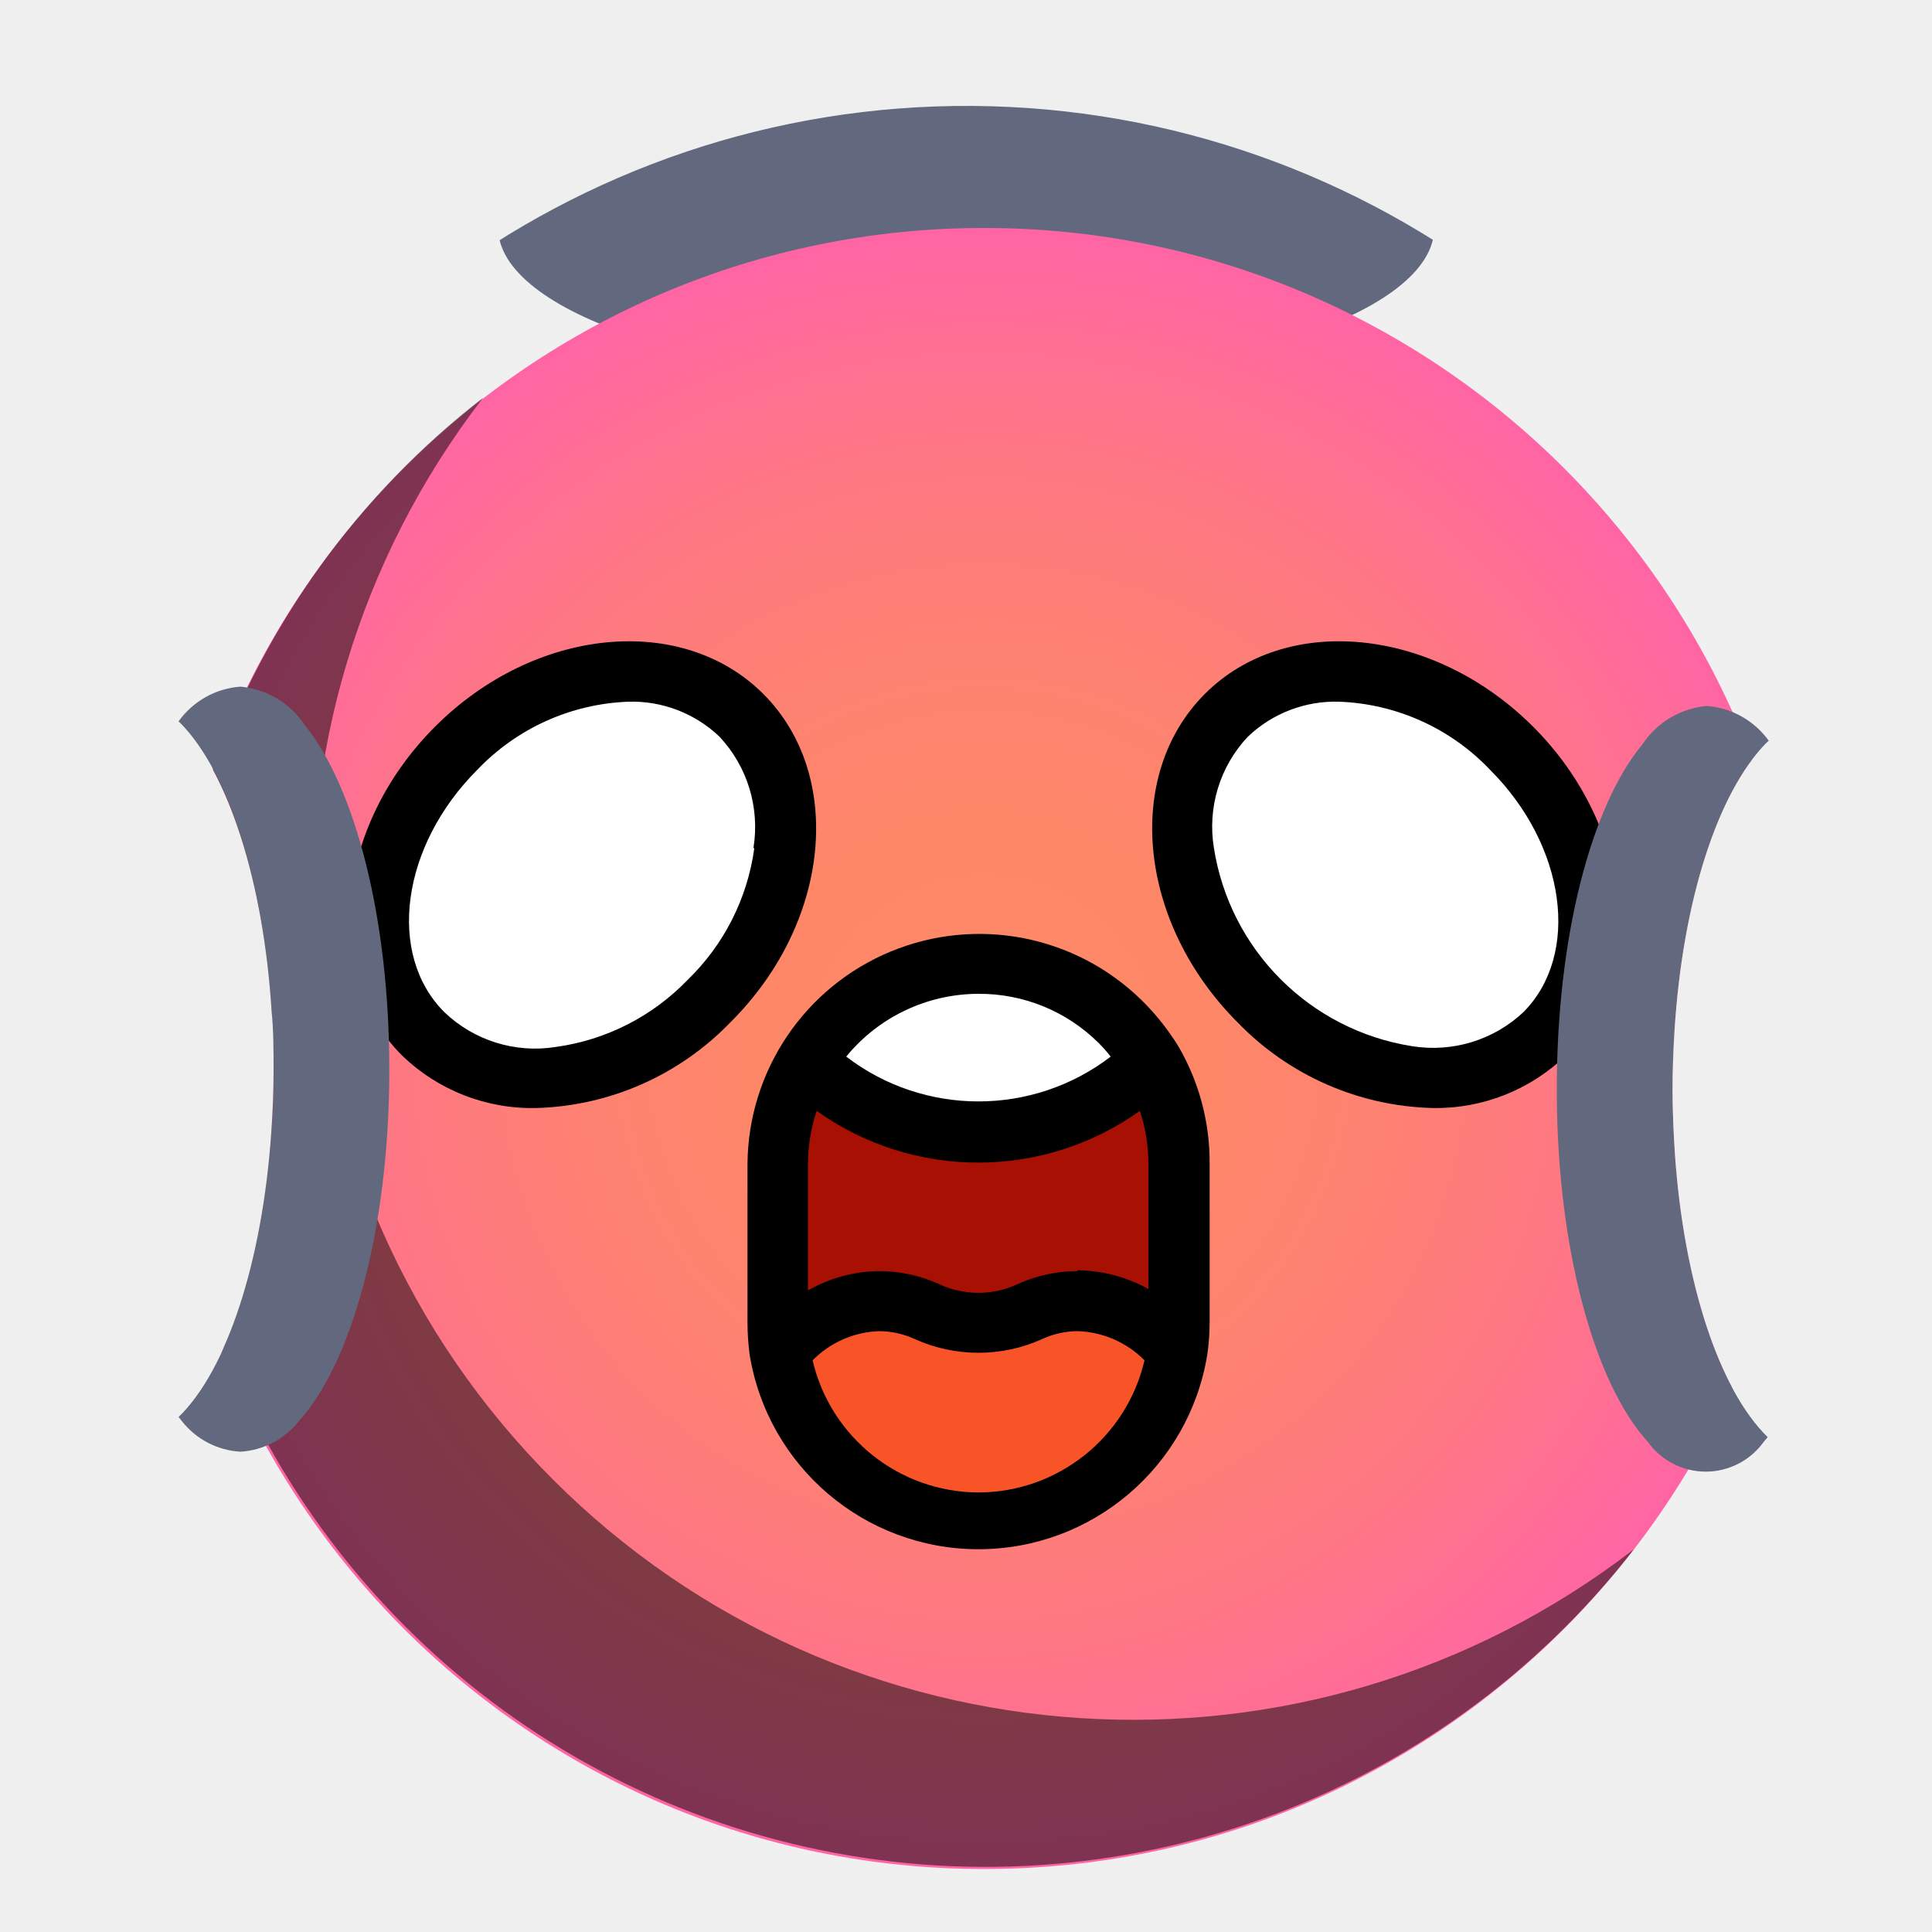
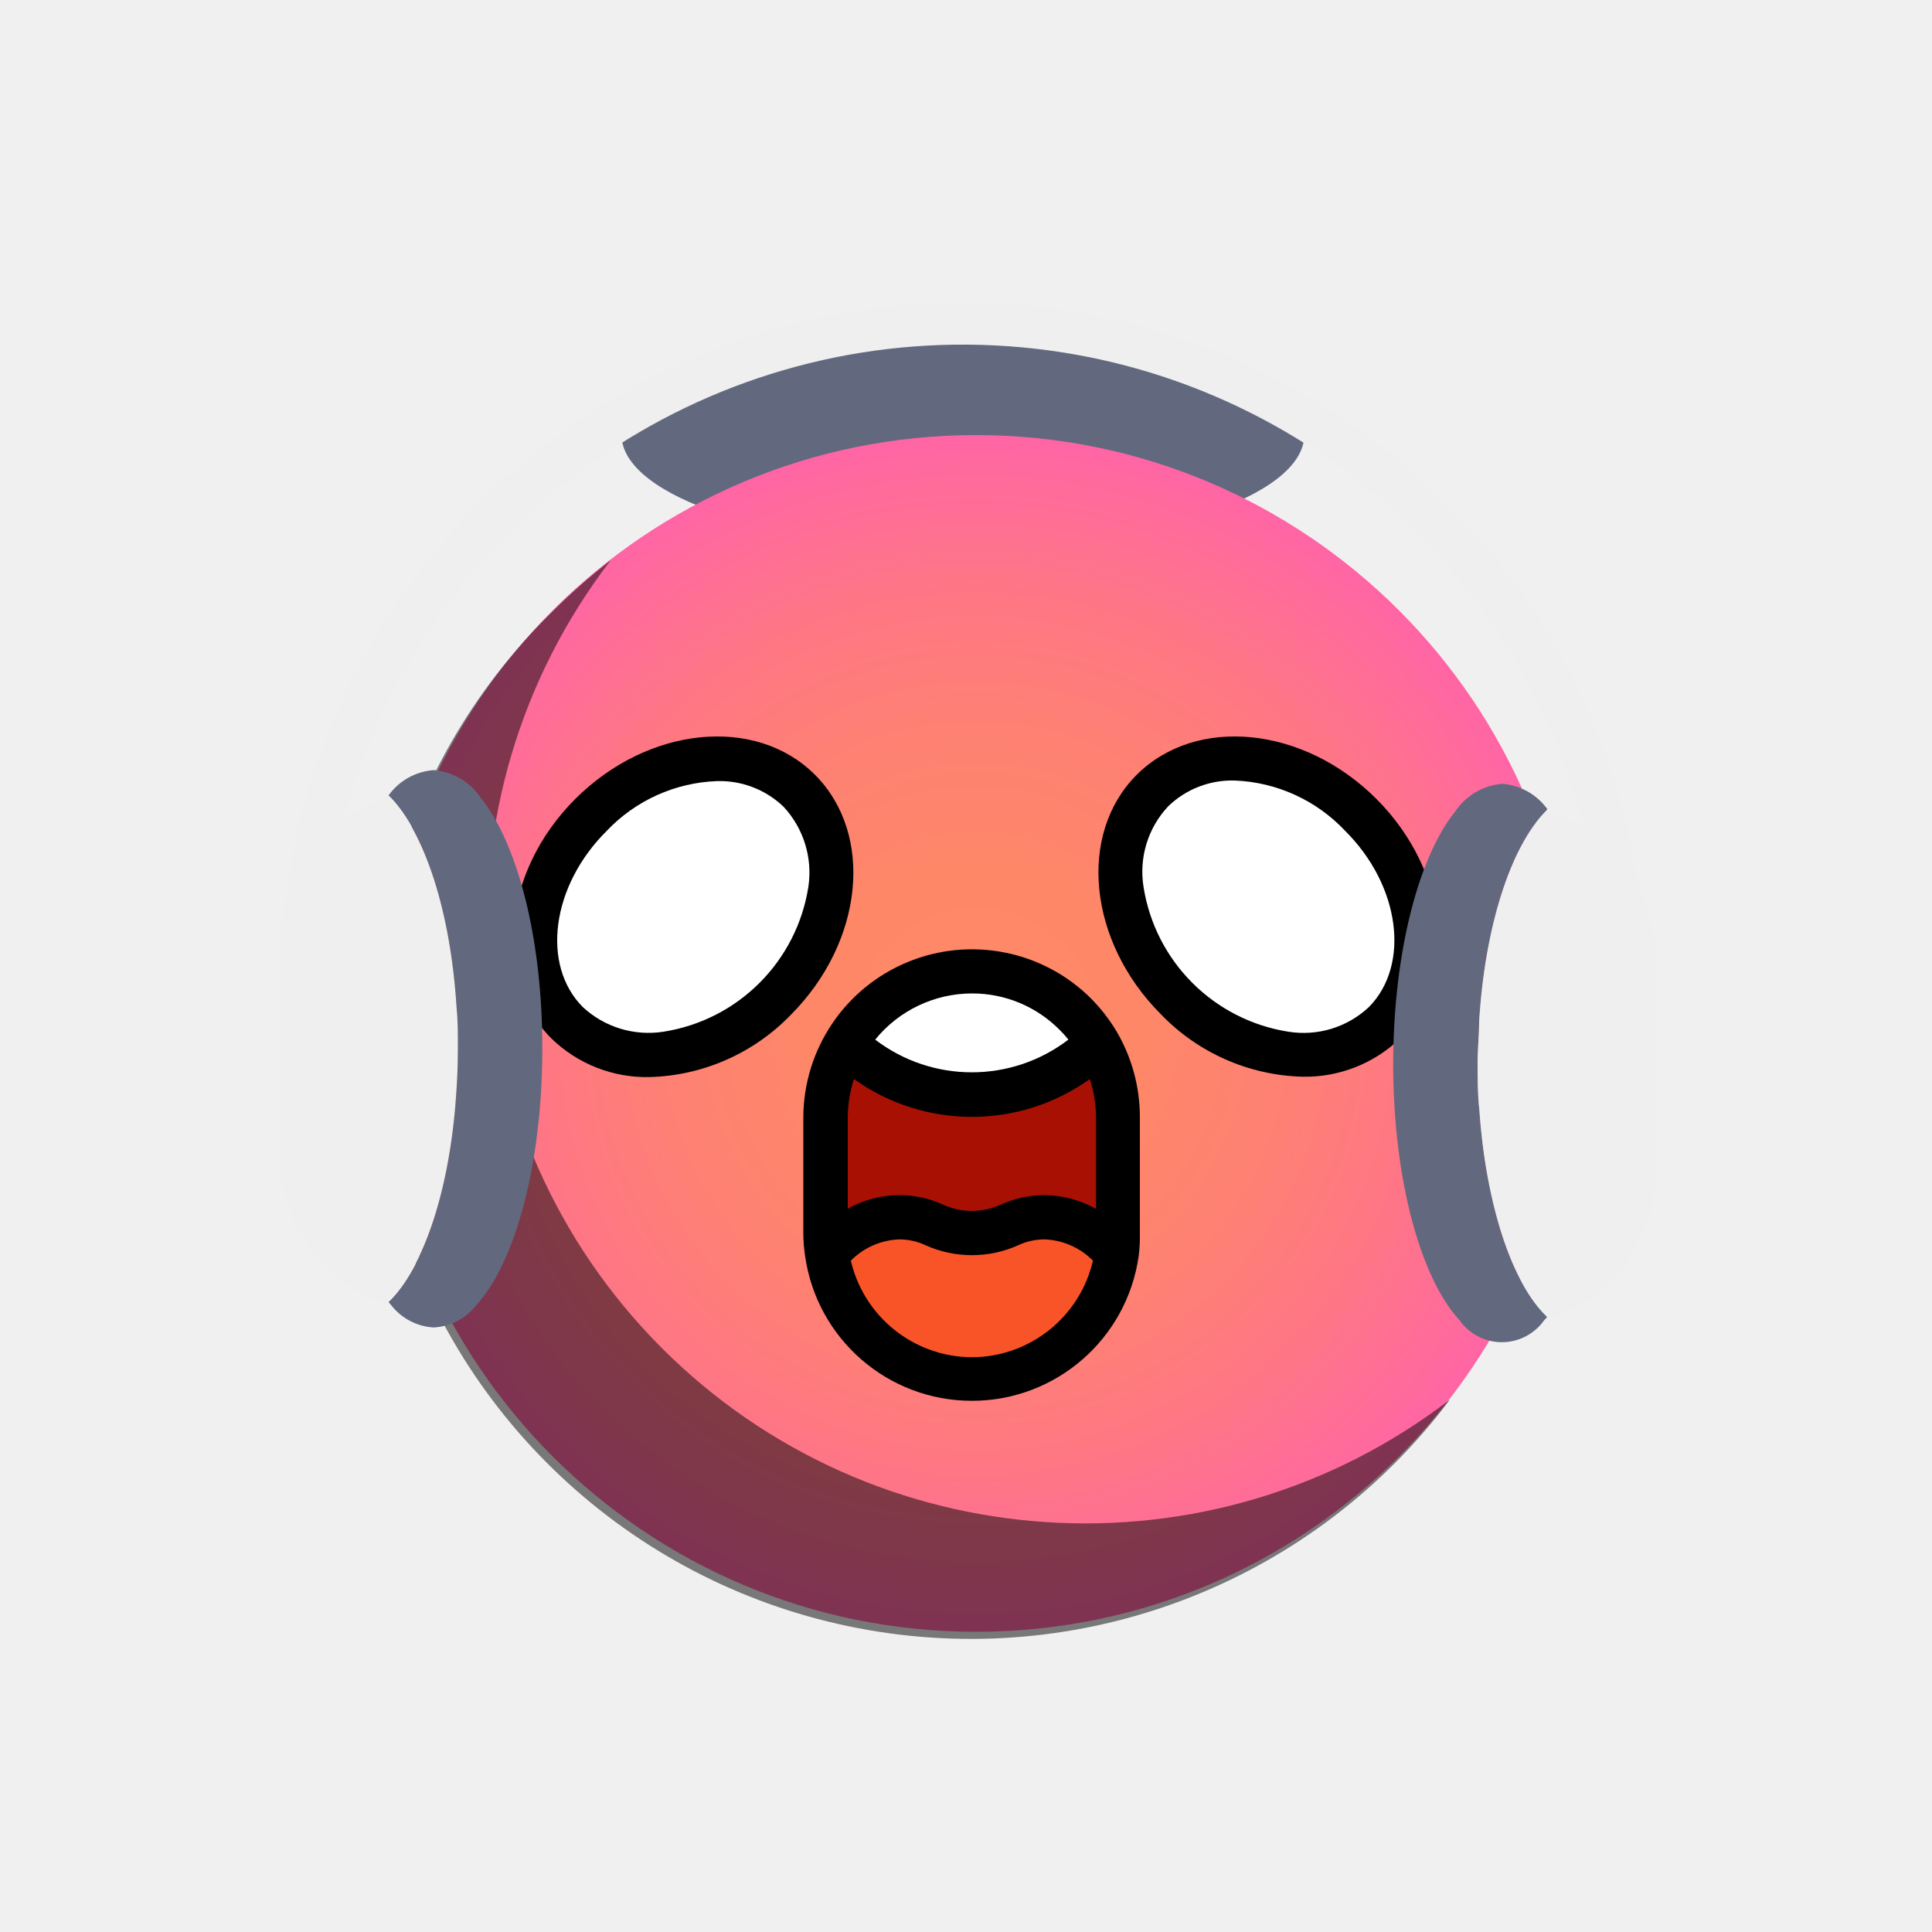
<svg xmlns="http://www.w3.org/2000/svg" id="Ebene_1" data-name="Ebene 1" viewBox="0 0 100 100">
  <defs>
    <style>.cls-1{fill:#62697f;}.cls-2{fill:url(#Unbenannter_Verlauf_20);}.cls-3{opacity:0.5;}.cls-4{fill:#a81004;}.cls-5{fill:#fff;}.cls-6{fill:#f95428;}.cls-7{fill:#efefef;}</style>
-     <radialGradient id="Unbenannter_Verlauf_20" cx="50.93" cy="54.27" r="42.47" gradientUnits="userSpaceOnUse">
+     <radialGradient id="Unbenannter_Verlauf_20" cx="50.51" cy="53.49" r="30.97" gradientUnits="userSpaceOnUse">
      <stop offset="0" stop-color="#fe8965" />
      <stop offset="0.28" stop-color="#fe8768" />
      <stop offset="0.51" stop-color="#fe8173" />
      <stop offset="0.73" stop-color="#fe7784" />
      <stop offset="0.94" stop-color="#ff6a9d" />
      <stop offset="1" stop-color="#ff65a5" />
    </radialGradient>
  </defs>
  <g id="Surrprise">
-     <ellipse class="cls-1" cx="50.01" cy="11.78" rx="24.23" ry="8" />
-     <circle class="cls-2" cx="50.93" cy="54.27" r="42.47" />
-     <path class="cls-3" d="M28.62,76.58a42.48,42.48,0,0,1-3.61-56A42.47,42.47,0,1,0,84.57,80.19,42.47,42.47,0,0,1,28.62,76.58Z" />
-     <path class="cls-4" d="M50.65,78.83h0A10.39,10.39,0,0,1,40.26,68.44V60.25A10.39,10.39,0,0,1,50.65,49.86h0A10.39,10.39,0,0,1,61,60.25v8.19A10.4,10.4,0,0,1,50.65,78.83Z" />
-     <ellipse class="cls-5" cx="30.15" cy="45.27" rx="11.65" ry="9.24" transform="translate(-23.18 34.58) rotate(-45)" />
-     <ellipse class="cls-5" cx="71.71" cy="45.27" rx="9.24" ry="11.65" transform="translate(-11.01 63.96) rotate(-45)" />
-     <path class="cls-6" d="M53.29,67.88a6,6,0,0,1,2.49-.55,6.93,6.93,0,0,1,5.15,2.56,10.39,10.39,0,0,1-20.57,0,7,7,0,0,1,5.15-2.56,5.91,5.91,0,0,1,2.49.55A6.42,6.42,0,0,0,53.29,67.88Z" />
-     <path class="cls-5" d="M59.59,55A12.81,12.81,0,0,1,41.7,55,10.38,10.38,0,0,1,58,52.91,10,10,0,0,1,59.59,55Z" />
-     <path d="M39.51,35.92c-4.22-4.22-11.85-3.46-17,1.7s-5.93,12.78-1.71,17a9.67,9.67,0,0,0,7,2.73,14.51,14.51,0,0,0,10-4.43C43,47.76,43.72,40.13,39.51,35.92Zm-.47,8a11.68,11.68,0,0,1-3.46,6.81,11.68,11.68,0,0,1-6.81,3.46A6.79,6.79,0,0,1,23,52.39c-3-3-2.23-8.61,1.7-12.54a11.38,11.38,0,0,1,7.82-3.53,6.55,6.55,0,0,1,4.73,1.82A6.83,6.83,0,0,1,39,43.88Z" />
-     <path d="M79.36,37.62c-5.16-5.16-12.79-5.92-17-1.7s-3.46,11.84,1.7,17a14.53,14.53,0,0,0,10.06,4.43,9.66,9.66,0,0,0,6.94-2.73C85.28,50.4,84.51,42.78,79.36,37.62ZM78.84,52.4a6.83,6.83,0,0,1-5.75,1.75A12.32,12.32,0,0,1,62.83,43.88a6.79,6.79,0,0,1,1.75-5.74,6.55,6.55,0,0,1,4.73-1.82,11.35,11.35,0,0,1,7.82,3.53C81.06,43.78,81.82,49.41,78.84,52.4Z" />
-     <path d="M59.11,51.79a12,12,0,0,0-20.42,8.46v8.19a12.89,12.89,0,0,0,.11,1.67,12,12,0,0,0,23.69,0,11.56,11.56,0,0,0,.12-1.68V60.25A11.9,11.9,0,0,0,61,54.17,12.6,12.6,0,0,0,59.11,51.79Zm-3.33,14a7.54,7.54,0,0,0-3.14.69,4.79,4.79,0,0,1-4,0,7.54,7.54,0,0,0-3.14-.69,7.65,7.65,0,0,0-3.68,1V60.25a8.8,8.8,0,0,1,.45-2.75A14.41,14.41,0,0,0,59,57.5a8.79,8.79,0,0,1,.44,2.75v6.47A7.69,7.69,0,0,0,55.78,65.75ZM50.65,51.44A8.74,8.74,0,0,1,56.88,54a7.92,7.92,0,0,1,.61.69,11.26,11.26,0,0,1-13.69,0A8.86,8.86,0,0,1,50.65,51.44Zm0,25.81a8.85,8.85,0,0,1-8.59-6.84,5.08,5.08,0,0,1,3.45-1.51,4.47,4.47,0,0,1,1.84.41,8,8,0,0,0,6.59,0,4.47,4.47,0,0,1,1.84-.41,5.1,5.1,0,0,1,3.46,1.51A8.85,8.85,0,0,1,50.65,77.25Z" />
-     <path class="cls-1" d="M85,38.54a4.48,4.48,0,0,1,3.34-2,4.35,4.35,0,0,1,3.21,1.8l-.1.09C88.92,41,87.09,46.6,86.67,53.4c-.06,1-.1,2-.1,3s.05,2.21.12,3.27c.46,6.75,2.32,12.29,4.81,14.71l-.21.25a3.69,3.69,0,0,1-6,0c-2.74-3-4.68-9.93-4.71-18v-.19C80.57,48.5,82.36,41.73,85,38.54Z" />
-     <path class="cls-1" d="M15.78,37.54a4.48,4.48,0,0,0-3.33-2,4.33,4.33,0,0,0-3.21,1.8l.1.09c2.47,2.51,4.3,8.13,4.72,14.93.06,1,.1,2,.1,3s0,2.21-.12,3.27c-.46,6.75-2.31,12.29-4.8,14.71l.2.25a4.15,4.15,0,0,0,3,1.55,4.15,4.15,0,0,0,3-1.55c2.75-3,4.68-9.93,4.71-18v-.19C20.16,47.5,18.37,40.73,15.78,37.54Z" />
-     <path class="cls-7" d="M98.09,44.2,98,44a48.49,48.49,0,0,0-96.25,2,10.78,10.78,0,0,0-.17,1.81v.43c-.05.87-.07,1.74-.07,2.62h.07v12.2A10.88,10.88,0,0,0,9.08,73.48l.16-.14c2.49-2.42,4.34-8,4.8-14.71q.12-1.59.12-3.27c0-1,0-2-.1-3C13.64,45.6,11.81,40,9.34,37.47l-.23.07a11.19,11.19,0,0,0-3,1.55,45.5,45.5,0,0,1,88,.62,10.9,10.9,0,0,0-2.46-1.17l-.23-.07C88.92,41,87.09,46.6,86.67,53.4c-.06,1-.1,2-.1,3s.05,2.21.12,3.27c.46,6.75,2.32,12.29,4.81,14.71l.15.14a10.88,10.88,0,0,0,7.51-10.34V48.89A10.83,10.83,0,0,0,98.09,44.2Z" />
+     <ellipse class="cls-1" cx="49.84" cy="22.5" rx="17.67" ry="5.83" />
+     <circle class="cls-2" cx="50.51" cy="53.49" r="30.97" />
+     <path class="cls-3" d="M34.24,69.76A31,31,0,0,1,31.61,29a32.2,32.2,0,0,0-3,2.64,31,31,0,1,0,46.44,40.8A31,31,0,0,1,34.24,69.76Z" />
+     <path class="cls-4" d="M50.31,71.4h0a7.58,7.58,0,0,1-7.58-7.58v-6a7.57,7.57,0,0,1,7.58-7.57h0a7.57,7.57,0,0,1,7.57,7.57v6A7.58,7.58,0,0,1,50.31,71.4Z" />
+     <ellipse class="cls-5" cx="35.36" cy="46.92" rx="8.5" ry="6.74" transform="translate(-22.82 38.75) rotate(-45)" />
+     <ellipse class="cls-5" cx="65.67" cy="46.92" rx="6.74" ry="8.5" transform="translate(-13.95 60.18) rotate(-45)" />
+     <path class="cls-6" d="M52.23,63.41a4.42,4.42,0,0,1,1.82-.4,5.09,5.09,0,0,1,3.76,1.87,7.57,7.57,0,0,1-15,0A5.05,5.05,0,0,1,46.56,63a4.42,4.42,0,0,1,1.82.4A4.62,4.62,0,0,0,52.23,63.41Z" />
+     <path class="cls-5" d="M56.83,54a9.36,9.36,0,0,1-13,0,7.58,7.58,0,0,1,11.88-1.5A7.76,7.76,0,0,1,56.83,54Z" />
+     <path d="M42.18,40.1c-3.07-3.07-8.63-2.51-12.4,1.25s-4.31,9.32-1.24,12.4a7.07,7.07,0,0,0,5.07,2,10.56,10.56,0,0,0,7.33-3.23C44.7,48.74,45.26,43.18,42.18,40.1Zm-.34,5.81a9,9,0,0,1-7.49,7.49,5,5,0,0,1-4.19-1.28C28,49.94,28.54,45.84,31.41,43a8.27,8.27,0,0,1,5.7-2.57,4.77,4.77,0,0,1,3.45,1.33A5,5,0,0,1,41.84,45.91Z" />
+     <path d="M71.24,41.35c-3.76-3.76-9.32-4.32-12.4-1.25s-2.51,8.64,1.25,12.4a10.55,10.55,0,0,0,7.33,3.23,7.08,7.08,0,0,0,5.07-2C75.56,50.67,75,45.11,71.24,41.35Zm-.38,10.77a4.94,4.94,0,0,1-4.18,1.28,9,9,0,0,1-7.49-7.49,4.94,4.94,0,0,1,1.28-4.18,4.75,4.75,0,0,1,3.45-1.33A8.29,8.29,0,0,1,69.62,43C72.48,45.84,73,49.94,70.86,52.12Z" />
+     <path d="M56.47,51.68a8.73,8.73,0,0,0-14.89,6.17v6A8,8,0,0,0,41.67,65a8.72,8.72,0,0,0,17.27,0A8.28,8.28,0,0,0,59,63.82v-6a8.76,8.76,0,0,0-1.21-4.44A9,9,0,0,0,56.47,51.68ZM54.05,61.86a5.45,5.45,0,0,0-2.29.51,3.6,3.6,0,0,1-2.91,0,5.45,5.45,0,0,0-2.29-.51,5.53,5.53,0,0,0-2.68.7V57.85a6.55,6.55,0,0,1,.32-2,10.49,10.49,0,0,0,12.21,0,6.55,6.55,0,0,1,.32,2v4.72A5.62,5.62,0,0,0,54.05,61.86ZM50.31,51.42a6.36,6.36,0,0,1,4.54,1.89,5.35,5.35,0,0,1,.45.5,8.23,8.23,0,0,1-10,0A6.47,6.47,0,0,1,50.31,51.42Zm0,18.83a6.46,6.46,0,0,1-6.27-5,3.71,3.71,0,0,1,2.52-1.1,3.19,3.19,0,0,1,1.34.3,5.85,5.85,0,0,0,4.81,0,3.22,3.22,0,0,1,1.34-.3,3.71,3.71,0,0,1,2.52,1.1A6.45,6.45,0,0,1,50.31,70.25Z" />
+     <path class="cls-1" d="M75.32,42a3.25,3.25,0,0,1,2.44-1.43,3.17,3.17,0,0,1,2.33,1.31L80,42c-1.8,1.83-3.14,5.93-3.44,10.88,0,.71-.08,1.43-.08,2.16s0,1.61.09,2.39c.34,4.92,1.69,9,3.5,10.72,0,.06-.09.13-.14.18a2.68,2.68,0,0,1-4.39,0c-2-2.17-3.41-7.23-3.43-13.15V55C72.13,49.28,73.43,44.35,75.32,42Z" />
+     <path class="cls-1" d="M24.88,41.29a3.25,3.25,0,0,0-2.43-1.43,3.17,3.17,0,0,0-2.34,1.31.46.46,0,0,0,.07.07c1.81,1.83,3.14,5.93,3.45,10.88,0,.71.07,1.43.07,2.16s0,1.61-.09,2.39c-.33,4.92-1.69,9-3.5,10.72.05.06.1.13.15.18a3,3,0,0,0,2.19,1.14,3,3,0,0,0,2.19-1.14c2-2.17,3.41-7.23,3.43-13.15v-.05s0-.06,0-.09C28.08,48.55,26.77,43.62,24.88,41.29Z" />
+     <path class="cls-7" d="M84.9,46.15a.54.54,0,0,0-.07-.13,35.36,35.36,0,0,0-70.19,1.5,8.2,8.2,0,0,0-.12,1.32v.31c0,.63-.06,1.27-.06,1.91h.06V60A7.92,7.92,0,0,0,20,67.5a1.14,1.14,0,0,1,.11-.11c1.81-1.76,3.17-5.8,3.5-10.72.06-.78.09-1.57.09-2.39s0-1.45-.07-2.16c-.31-4.95-1.64-9-3.45-10.88l-.16,0a8,8,0,0,0-2.22,1.13A33.18,33.18,0,0,1,82,42.88a7.84,7.84,0,0,0-1.8-.86L80,42c-1.8,1.83-3.14,5.93-3.44,10.88,0,.71-.08,1.43-.08,2.16s0,1.61.09,2.39c.34,4.92,1.69,9,3.5,10.72l.12.11a7.94,7.94,0,0,0,5.08-5.08,7.73,7.73,0,0,0,.4-2.46V49.57A7.81,7.81,0,0,0,84.9,46.15Z" />
  </g>
</svg>
